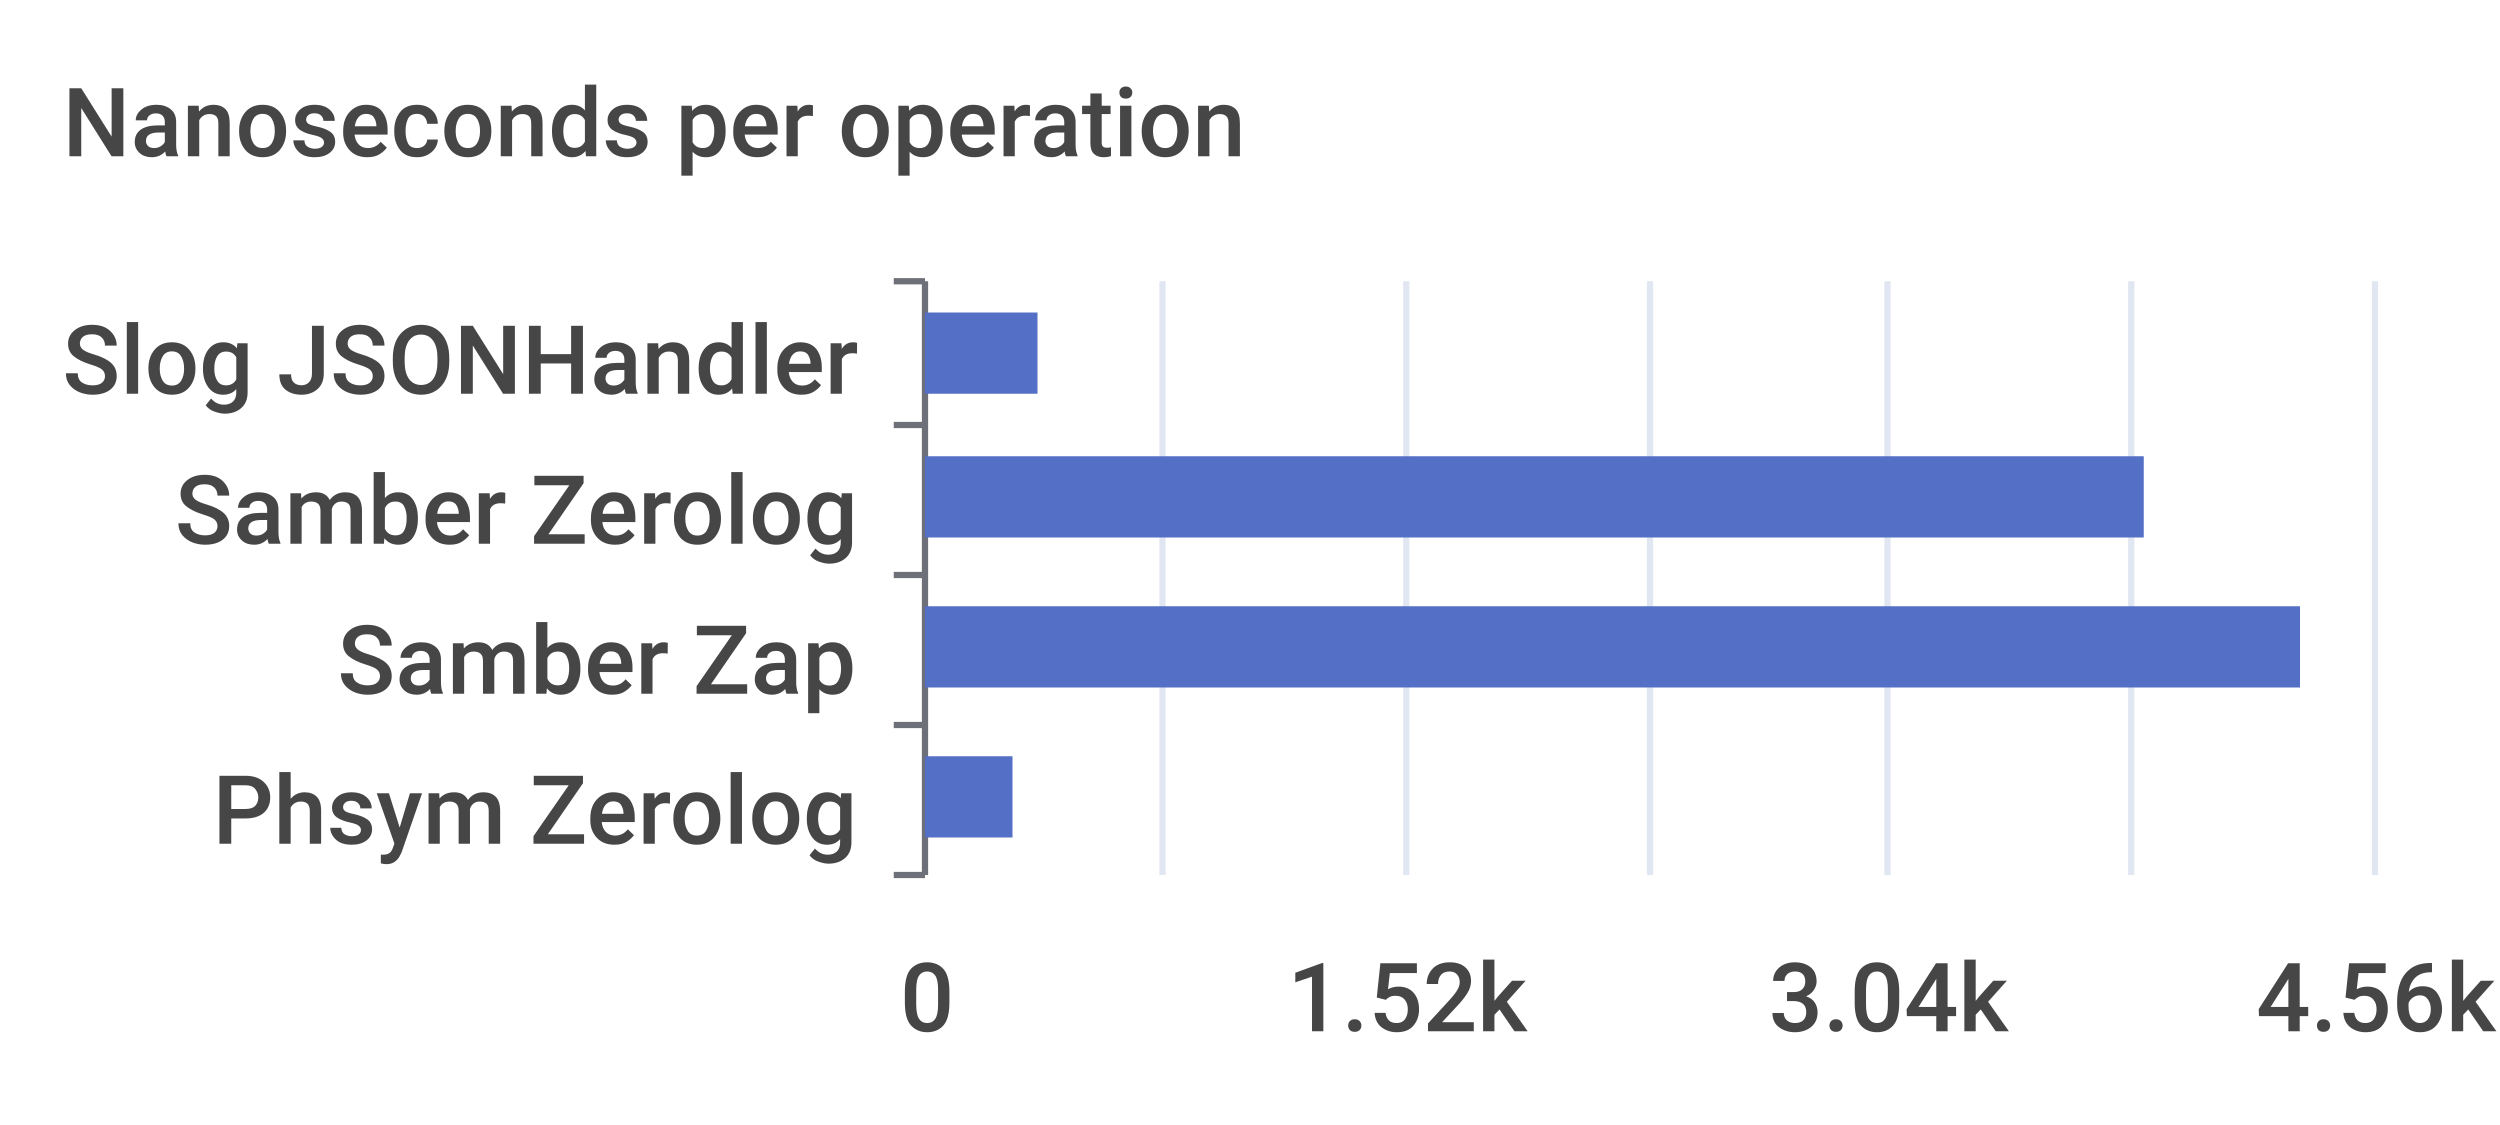
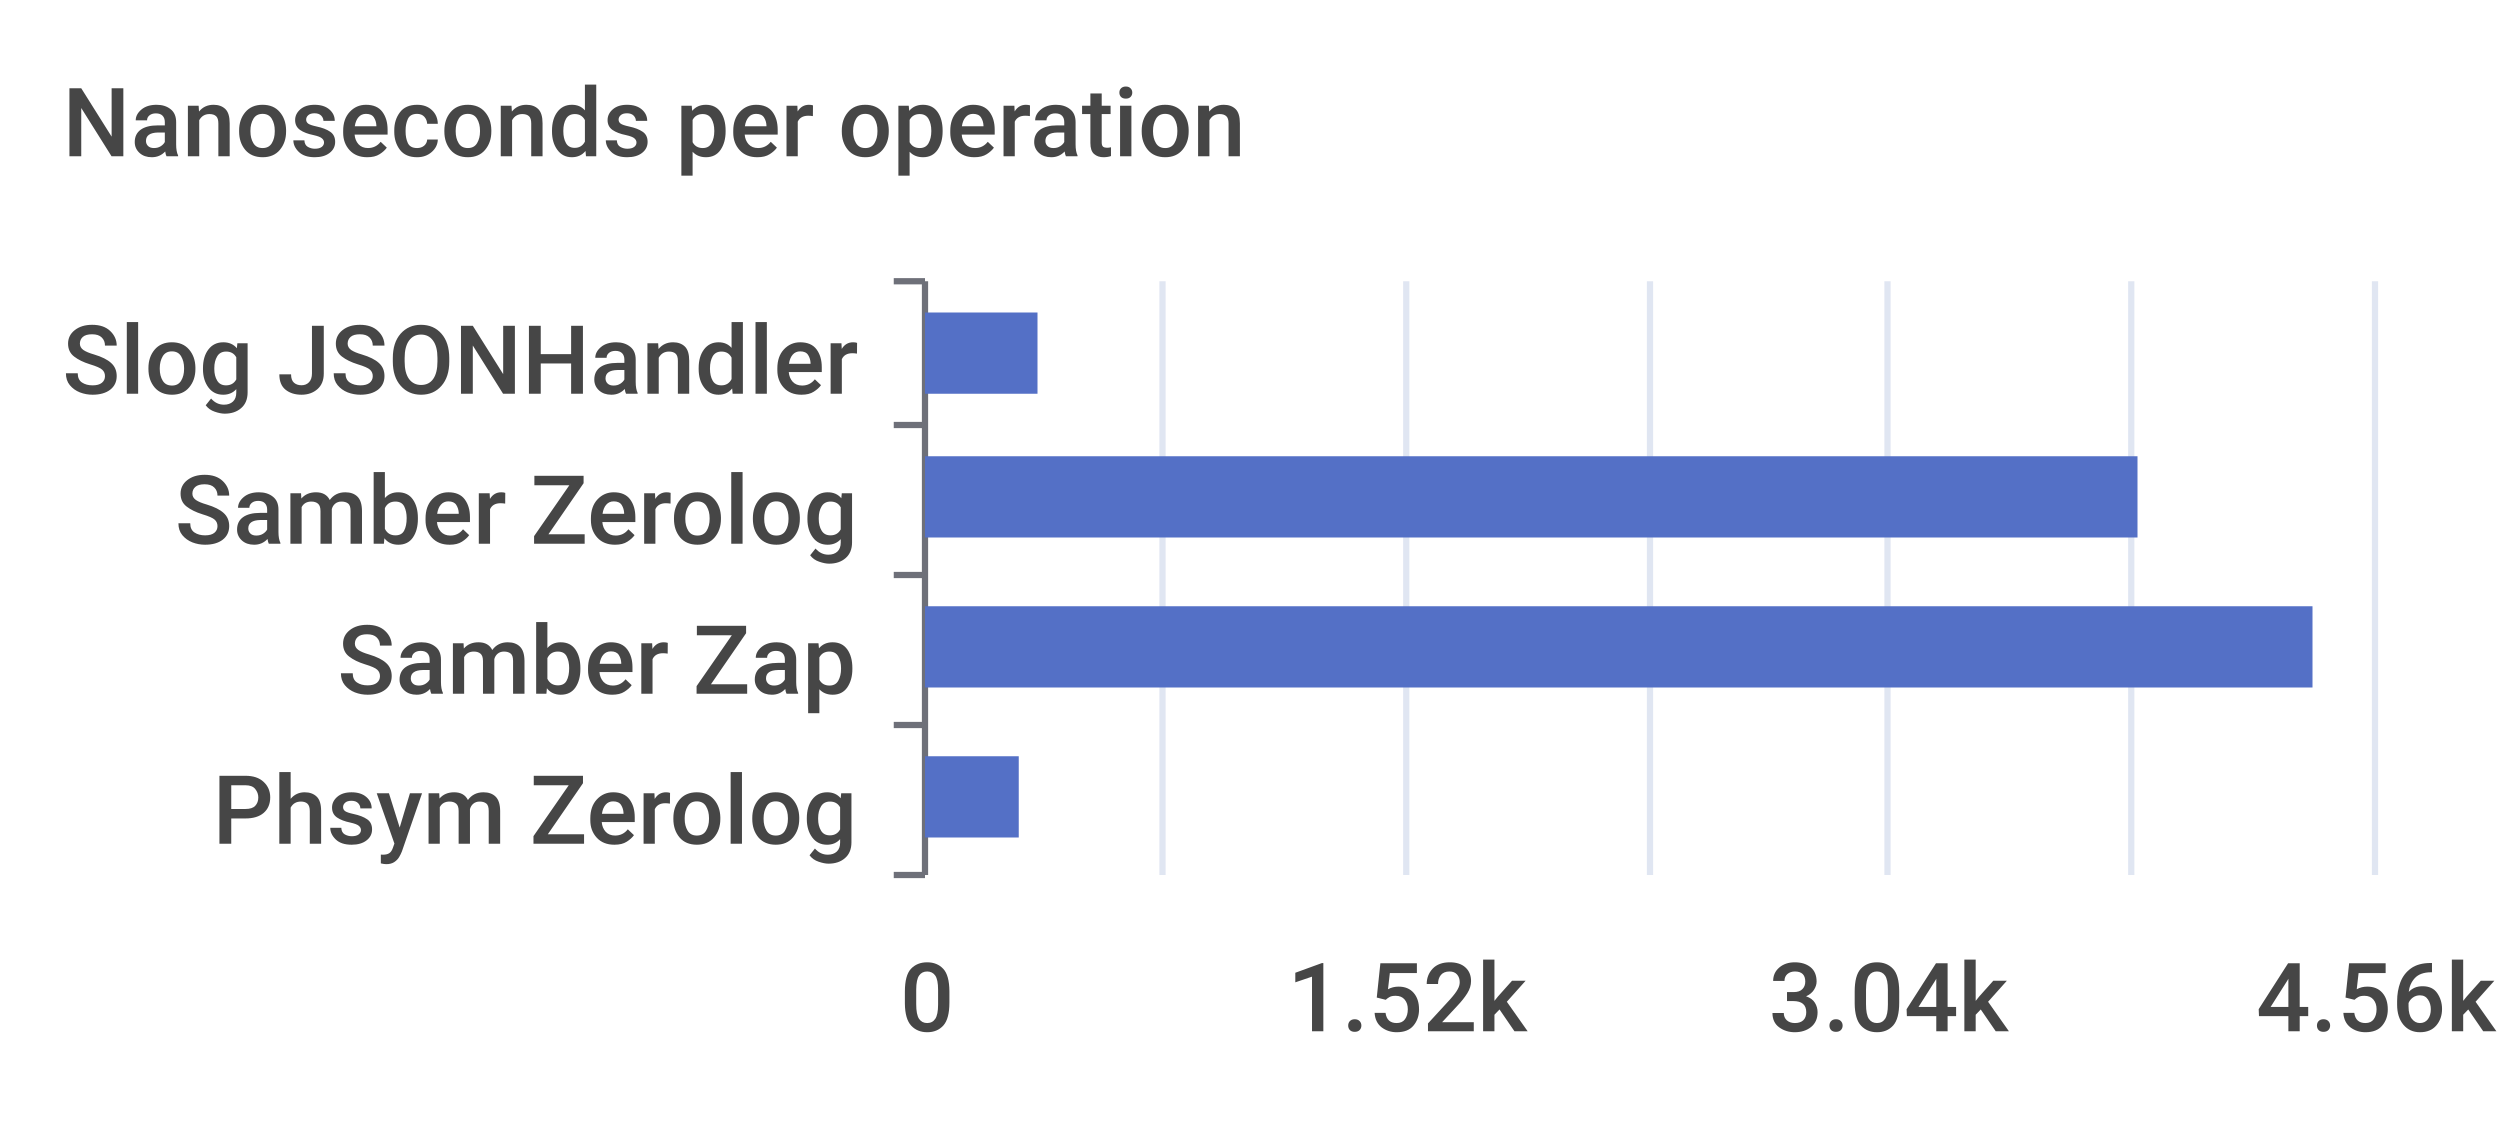
<svg xmlns="http://www.w3.org/2000/svg" width="400" height="180">\n<path d="M 0 0 L 400 0 L 400 180 L 0 180 L 0 0" style="stroke-width:0;stroke:none;fill:rgba(255,255,255,1.0)" />
  <text x="10" y="25" style="stroke-width:0;stroke:none;fill:rgba(70,70,70,1.0);font-size:15.3px;font-family:'Roboto Medium',sans-serif">Nanoseconds per operation</text>
  <path d="M 143 45 L 148 45" style="stroke-width:1;stroke:rgba(110,112,121,1.0);fill:none" />
  <path d="M 143 68 L 148 68" style="stroke-width:1;stroke:rgba(110,112,121,1.0);fill:none" />
  <path d="M 143 92 L 148 92" style="stroke-width:1;stroke:rgba(110,112,121,1.0);fill:none" />
  <path d="M 143 116 L 148 116" style="stroke-width:1;stroke:rgba(110,112,121,1.0);fill:none" />
  <path d="M 143 140 L 148 140" style="stroke-width:1;stroke:rgba(110,112,121,1.0);fill:none" />
  <path d="M 148 45 L 148 140" style="stroke-width:1;stroke:rgba(110,112,121,1.0);fill:none" />
  <text x="10" y="63" style="stroke-width:0;stroke:none;fill:rgba(70,70,70,1.0);font-size:15.3px;font-family:'Roboto Medium',sans-serif">Slog JSONHandler</text>
  <text x="28" y="87" style="stroke-width:0;stroke:none;fill:rgba(70,70,70,1.0);font-size:15.3px;font-family:'Roboto Medium',sans-serif">Samber Zerolog</text>
  <text x="54" y="111" style="stroke-width:0;stroke:none;fill:rgba(70,70,70,1.0);font-size:15.3px;font-family:'Roboto Medium',sans-serif">Samber Zap</text>
  <text x="34" y="135" style="stroke-width:0;stroke:none;fill:rgba(70,70,70,1.0);font-size:15.3px;font-family:'Roboto Medium',sans-serif">Phsym Zerolog</text>
  <text x="144" y="165" style="stroke-width:0;stroke:none;fill:rgba(70,70,70,1.0);font-size:15.3px;font-family:'Roboto Medium',sans-serif">0</text>
  <text x="206" y="165" style="stroke-width:0;stroke:none;fill:rgba(70,70,70,1.0);font-size:15.3px;font-family:'Roboto Medium',sans-serif">1.52k</text>
  <text x="283" y="165" style="stroke-width:0;stroke:none;fill:rgba(70,70,70,1.0);font-size:15.3px;font-family:'Roboto Medium',sans-serif">3.04k</text>
  <text x="361" y="165" style="stroke-width:0;stroke:none;fill:rgba(70,70,70,1.0);font-size:15.3px;font-family:'Roboto Medium',sans-serif">4.56k</text>
  <path d="M 186 45 L 186 140" style="stroke-width:1;stroke:rgba(224,230,242,1.0);fill:none" />
  <path d="M 225 45 L 225 140" style="stroke-width:1;stroke:rgba(224,230,242,1.0);fill:none" />
  <path d="M 264 45 L 264 140" style="stroke-width:1;stroke:rgba(224,230,242,1.0);fill:none" />
  <path d="M 302 45 L 302 140" style="stroke-width:1;stroke:rgba(224,230,242,1.0);fill:none" />
  <path d="M 341 45 L 341 140" style="stroke-width:1;stroke:rgba(224,230,242,1.0);fill:none" />
  <path d="M 380 45 L 380 140" style="stroke-width:1;stroke:rgba(224,230,242,1.0);fill:none" />
-   <path d="M 148 121 L 162 121 L 162 134 L 148 134 L 148 121" style="stroke-width:0;stroke:none;fill:rgba(84,112,198,1.0)" />
-   <path d="M 148 97 L 368 97 L 368 110 L 148 110 L 148 97" style="stroke-width:0;stroke:none;fill:rgba(84,112,198,1.0)" />
-   <path d="M 148 73 L 343 73 L 343 86 L 148 86 L 148 73" style="stroke-width:0;stroke:none;fill:rgba(84,112,198,1.0)" />
+   <path d="M 148 121 L 163 121 L 163 134 L 148 134 L 148 121" style="stroke-width:0;stroke:none;fill:rgba(84,112,198,1.0)" />
+   <path d="M 148 97 L 370 97 L 370 110 L 148 110 L 148 97" style="stroke-width:0;stroke:none;fill:rgba(84,112,198,1.0)" />
+   <path d="M 148 73 L 342 73 L 342 86 L 148 86 L 148 73" style="stroke-width:0;stroke:none;fill:rgba(84,112,198,1.0)" />
  <path d="M 148 50 L 166 50 L 166 63 L 148 63 L 148 50" style="stroke-width:0;stroke:none;fill:rgba(84,112,198,1.0)" />
</svg>
